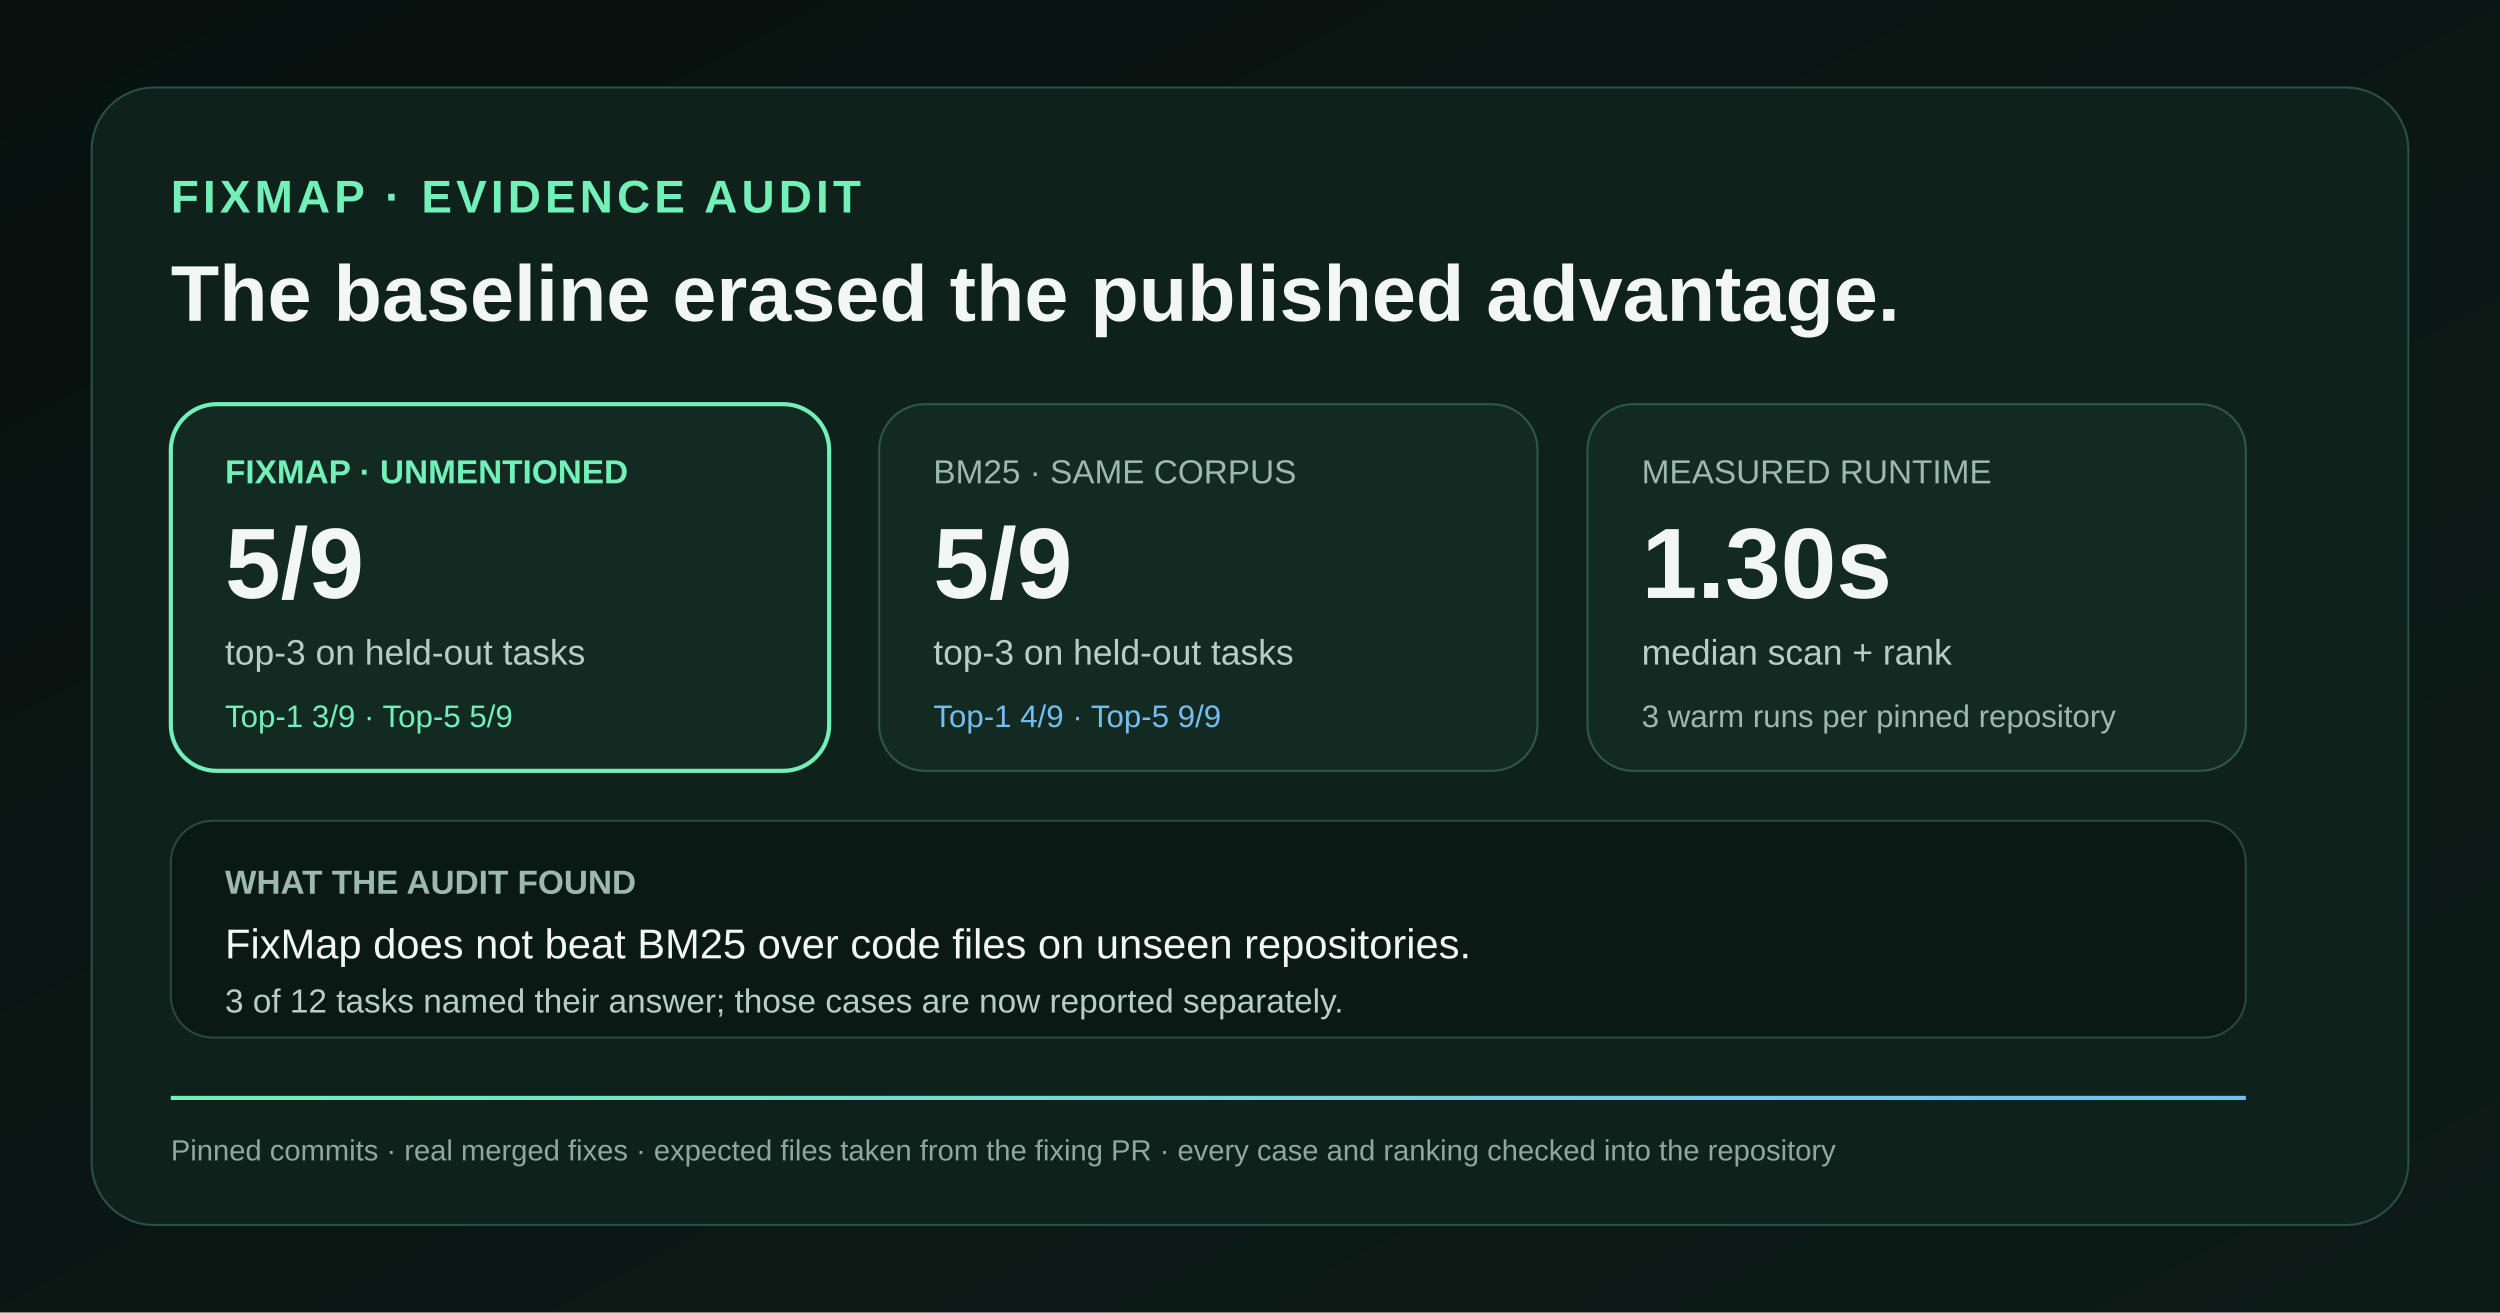
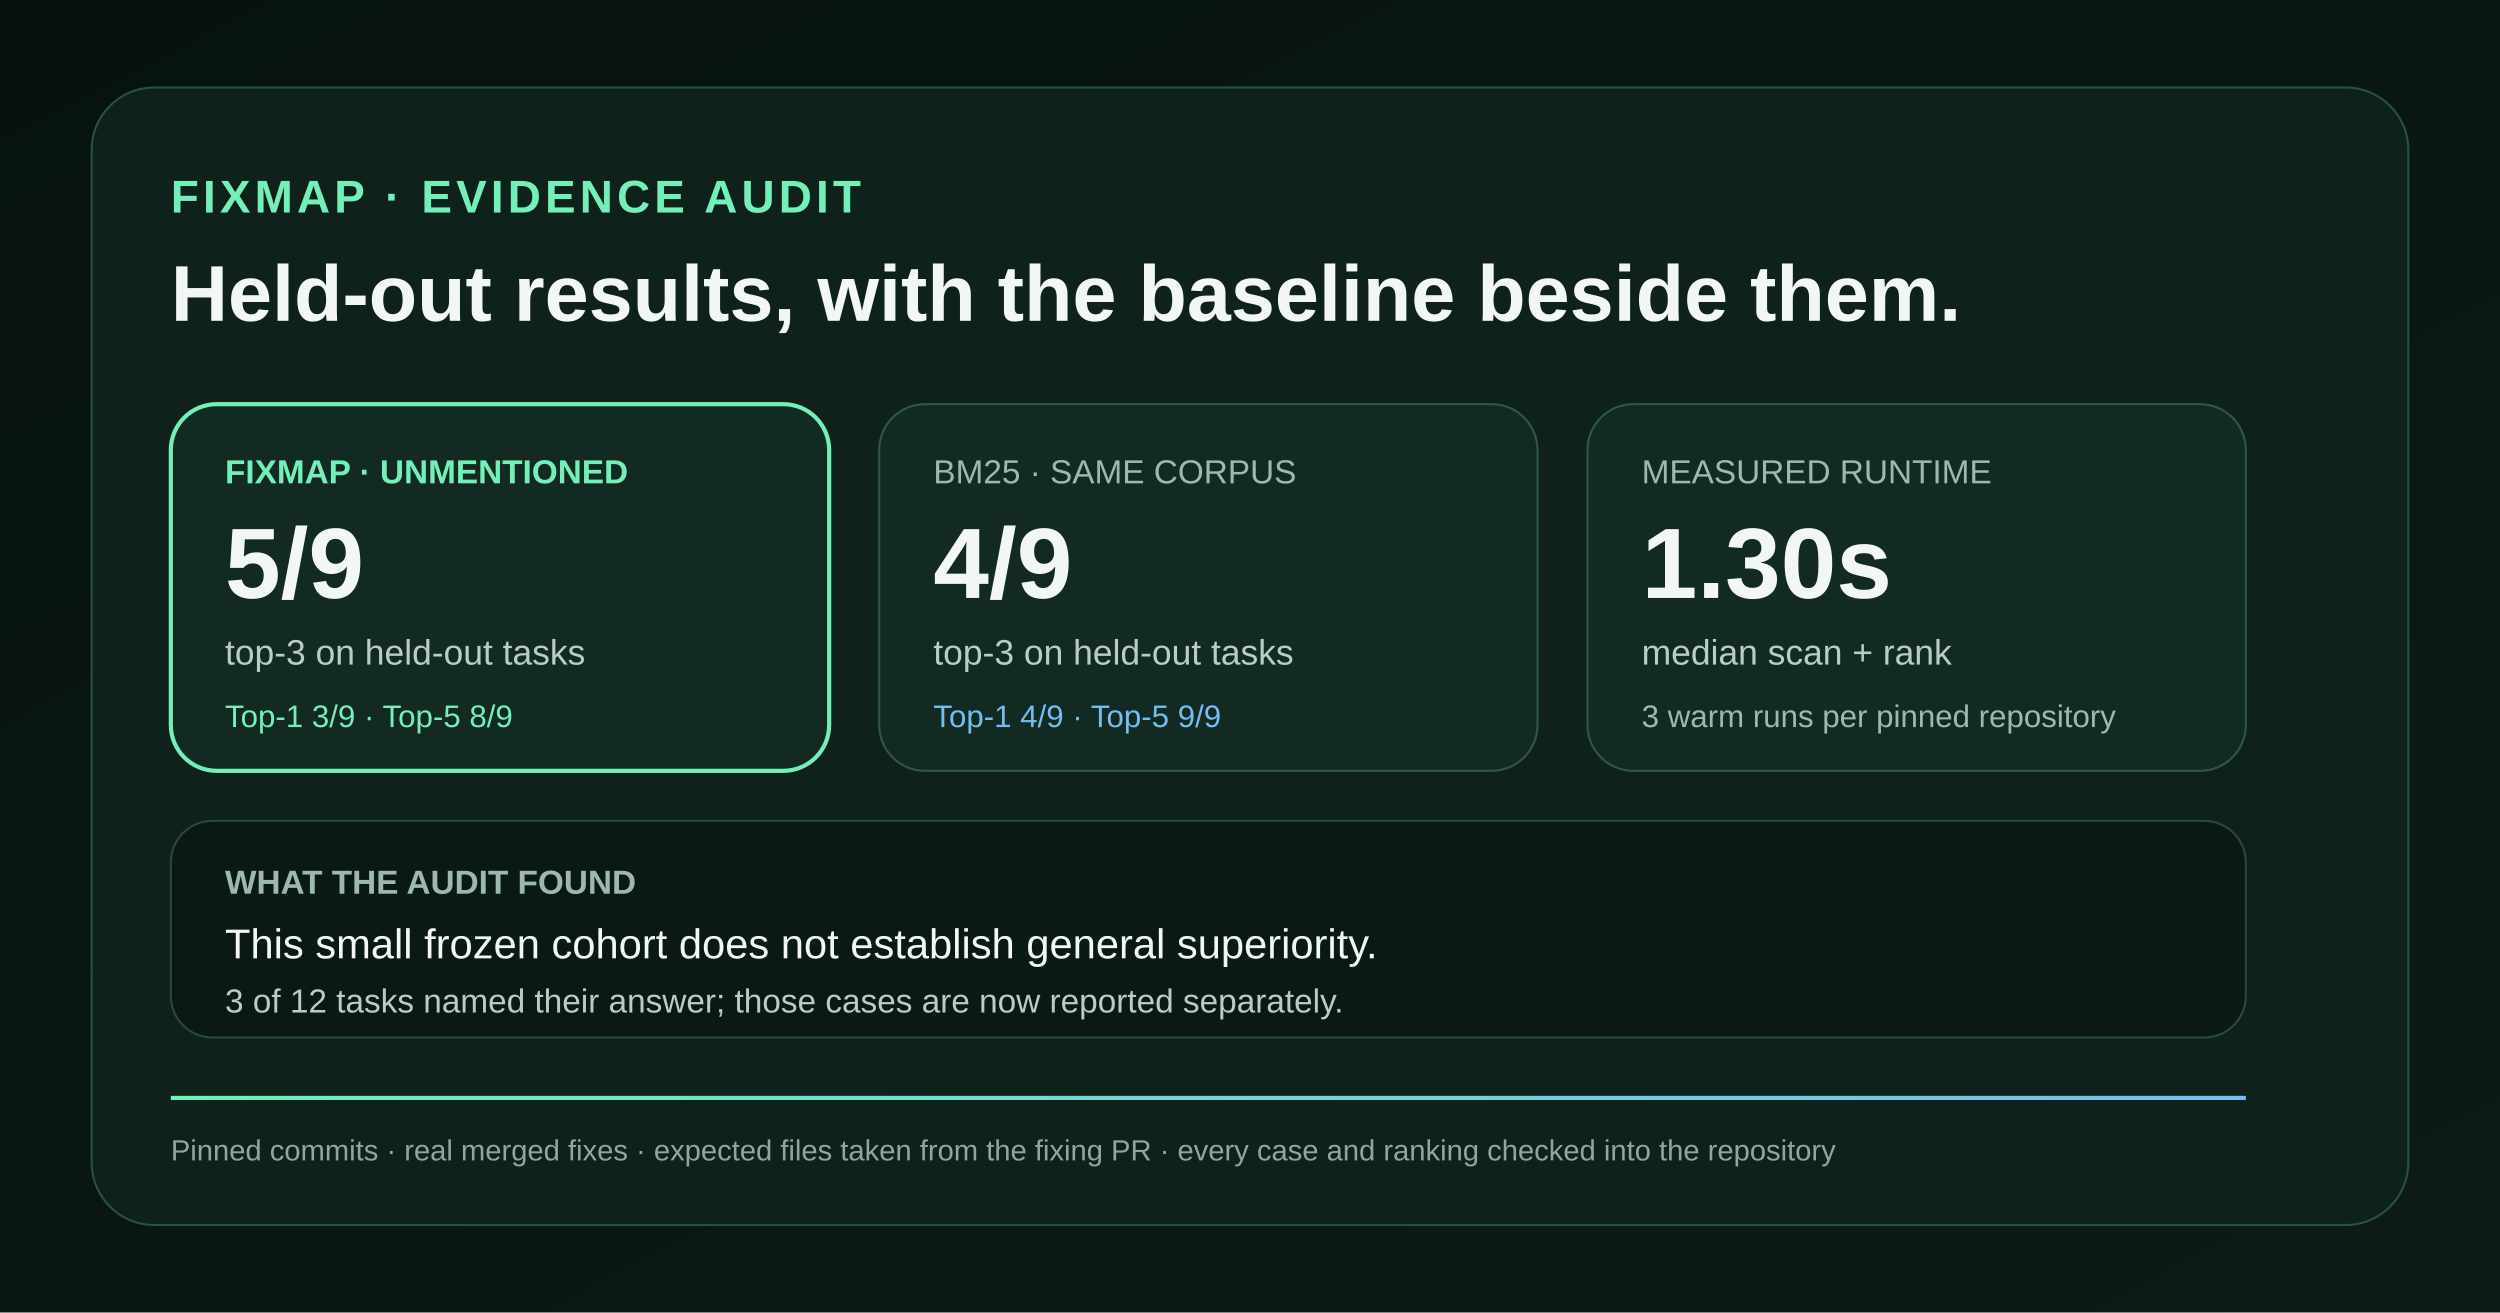
<svg xmlns="http://www.w3.org/2000/svg" width="1200" height="630" viewBox="0 0 1200 630" role="img" aria-labelledby="title description">
  <defs>
    <linearGradient id="bg" x1="0" y1="0" x2="1" y2="1">
      <stop offset="0" stop-color="#07120f" />
      <stop offset="1" stop-color="#0d1b17" />
    </linearGradient>
    <linearGradient id="accent" x1="0" y1="0" x2="1" y2="0">
      <stop offset="0" stop-color="#72f0b8" />
      <stop offset="1" stop-color="#75bdf0" />
    </linearGradient>
  </defs>
  <rect width="1200" height="630" fill="url(#bg)" />
  <rect x="44" y="42" width="1112" height="546" rx="30" fill="#0f211b" stroke="#285044" />
  <text x="82" y="102" fill="#72f0b8" font-family="Segoe UI, Arial, sans-serif" font-size="22" font-weight="700" letter-spacing="2">FIXMAP · EVIDENCE AUDIT</text>
-   <text x="82" y="154" fill="#f2f7f5" font-family="Segoe UI, Arial, sans-serif" font-size="38" font-weight="750">The baseline erased the published advantage.</text>
+   <text x="82" y="154" fill="#f2f7f5" font-family="Segoe UI, Arial, sans-serif" font-size="38" font-weight="750">Held-out results, with the baseline beside them.</text>
  <rect x="82" y="194" width="316" height="176" rx="22" fill="#132a23" stroke="#72f0b8" stroke-width="2" />
  <text x="108" y="232" fill="#72f0b8" font-family="Segoe UI, Arial, sans-serif" font-size="16" font-weight="700">FIXMAP · UNMENTIONED</text>
  <text x="108" y="287" fill="#f2f7f5" font-family="Segoe UI, Arial, sans-serif" font-size="48" font-weight="750">5/9</text>
  <text x="108" y="319" fill="#b8cdc5" font-family="Segoe UI, Arial, sans-serif" font-size="17">top-3 on held-out tasks</text>
-   <text x="108" y="349" fill="#72f0b8" font-family="Segoe UI, Arial, sans-serif" font-size="15">Top-1 3/9 · Top-5 5/9</text>
+   <text x="108" y="349" fill="#72f0b8" font-family="Segoe UI, Arial, sans-serif" font-size="15">Top-1 3/9 · Top-5 8/9</text>
  <rect x="422" y="194" width="316" height="176" rx="22" fill="#132a23" stroke="#2d574a" />
  <text x="448" y="232" fill="#9db9af" font-family="Segoe UI, Arial, sans-serif" font-size="16">BM25 · SAME CORPUS</text>
-   <text x="448" y="287" fill="#f2f7f5" font-family="Segoe UI, Arial, sans-serif" font-size="48" font-weight="750">5/9</text>
+   <text x="448" y="287" fill="#f2f7f5" font-family="Segoe UI, Arial, sans-serif" font-size="48" font-weight="750">4/9</text>
  <text x="448" y="319" fill="#b8cdc5" font-family="Segoe UI, Arial, sans-serif" font-size="17">top-3 on held-out tasks</text>
  <text x="448" y="349" fill="#75bdf0" font-family="Segoe UI, Arial, sans-serif" font-size="15">Top-1 4/9 · Top-5 9/9</text>
  <rect x="762" y="194" width="316" height="176" rx="22" fill="#132a23" stroke="#2d574a" />
  <text x="788" y="232" fill="#9db9af" font-family="Segoe UI, Arial, sans-serif" font-size="16">MEASURED RUNTIME</text>
  <text x="788" y="287" fill="#f2f7f5" font-family="Segoe UI, Arial, sans-serif" font-size="48" font-weight="750">1.30s</text>
  <text x="788" y="319" fill="#b8cdc5" font-family="Segoe UI, Arial, sans-serif" font-size="17">median scan + rank</text>
  <text x="788" y="349" fill="#9db9af" font-family="Segoe UI, Arial, sans-serif" font-size="15">3 warm runs per pinned repository</text>
  <rect x="82" y="394" width="996" height="104" rx="20" fill="#0b1915" stroke="#29483e" />
  <text x="108" y="429" fill="#9db9af" font-family="Segoe UI, Arial, sans-serif" font-size="16" font-weight="700">WHAT THE AUDIT FOUND</text>
-   <text x="108" y="460" fill="#f2f7f5" font-family="Segoe UI, Arial, sans-serif" font-size="20">FixMap does not beat BM25 over code files on unseen repositories.</text>
+   <text x="108" y="460" fill="#f2f7f5" font-family="Segoe UI, Arial, sans-serif" font-size="20">This small frozen cohort does not establish general superiority.</text>
  <text x="108" y="486" fill="#b8cdc5" font-family="Segoe UI, Arial, sans-serif" font-size="16">3 of 12 tasks named their answer; those cases are now reported separately.</text>
  <rect x="82" y="526" width="996" height="2" fill="url(#accent)" />
  <text x="82" y="557" fill="#8fa89f" font-family="Segoe UI, Arial, sans-serif" font-size="14">Pinned commits · real merged fixes · expected files taken from the fixing PR · every case and ranking checked into the repository</text>
</svg>
